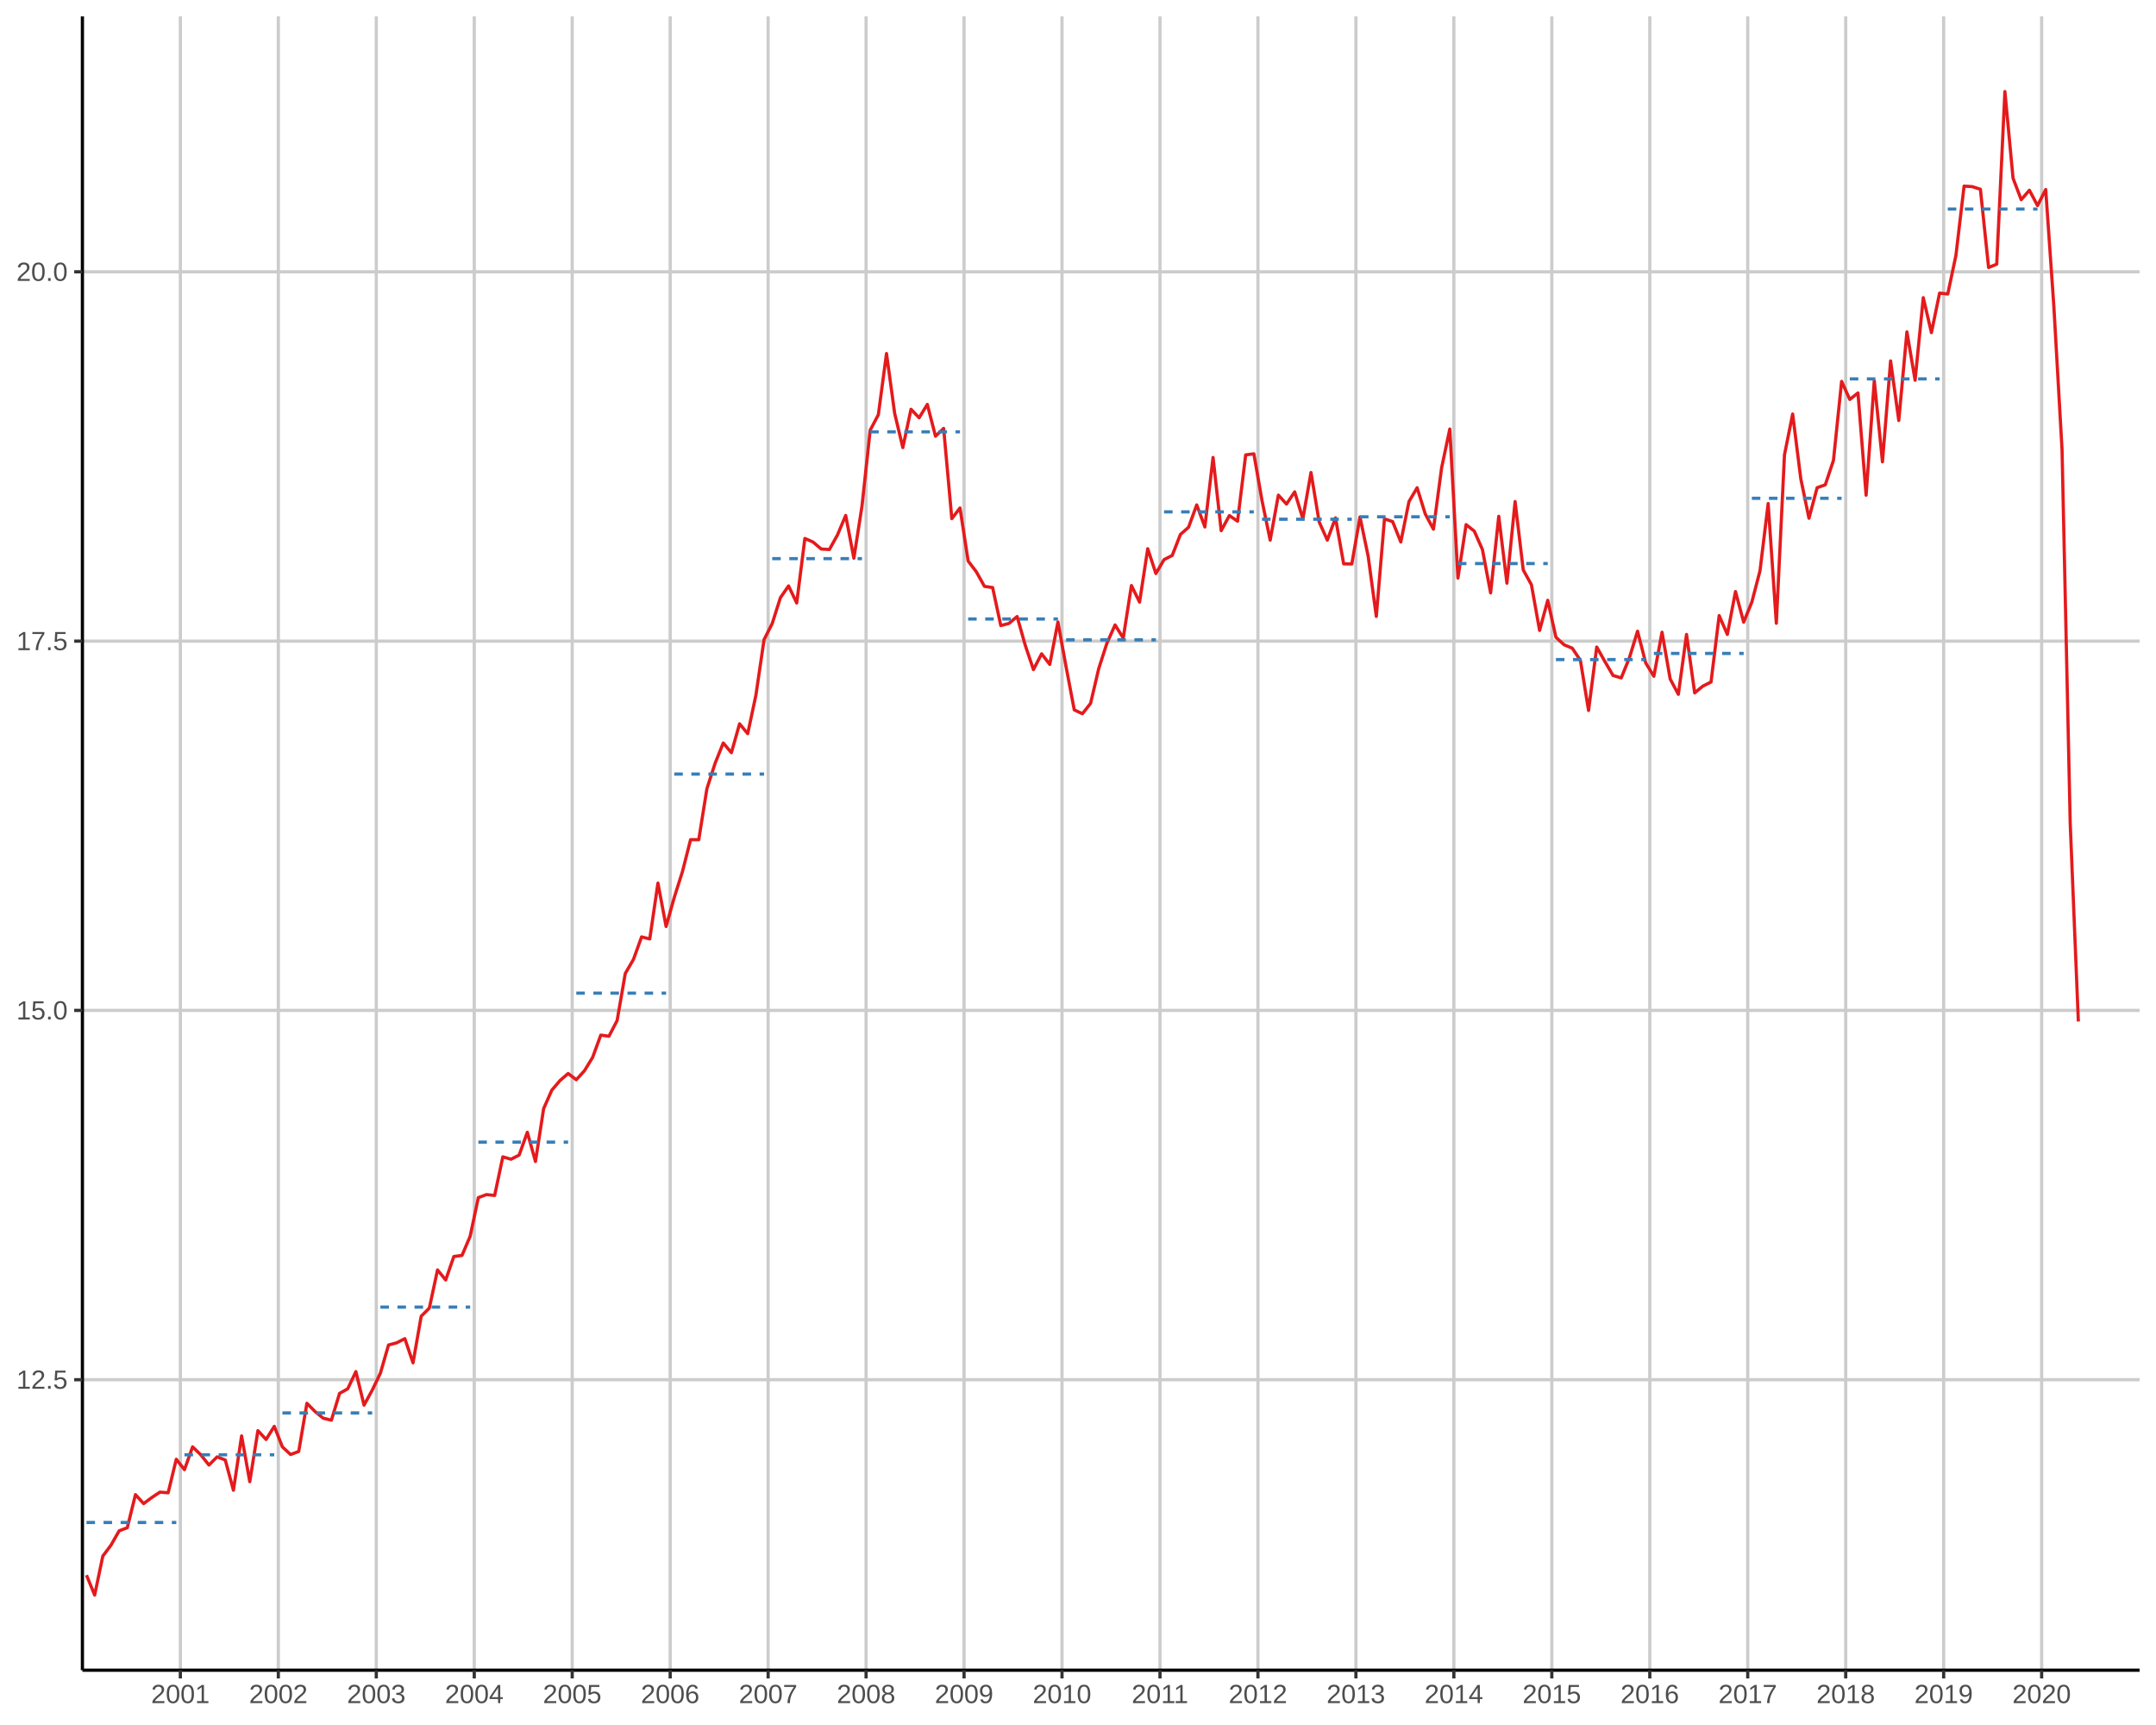
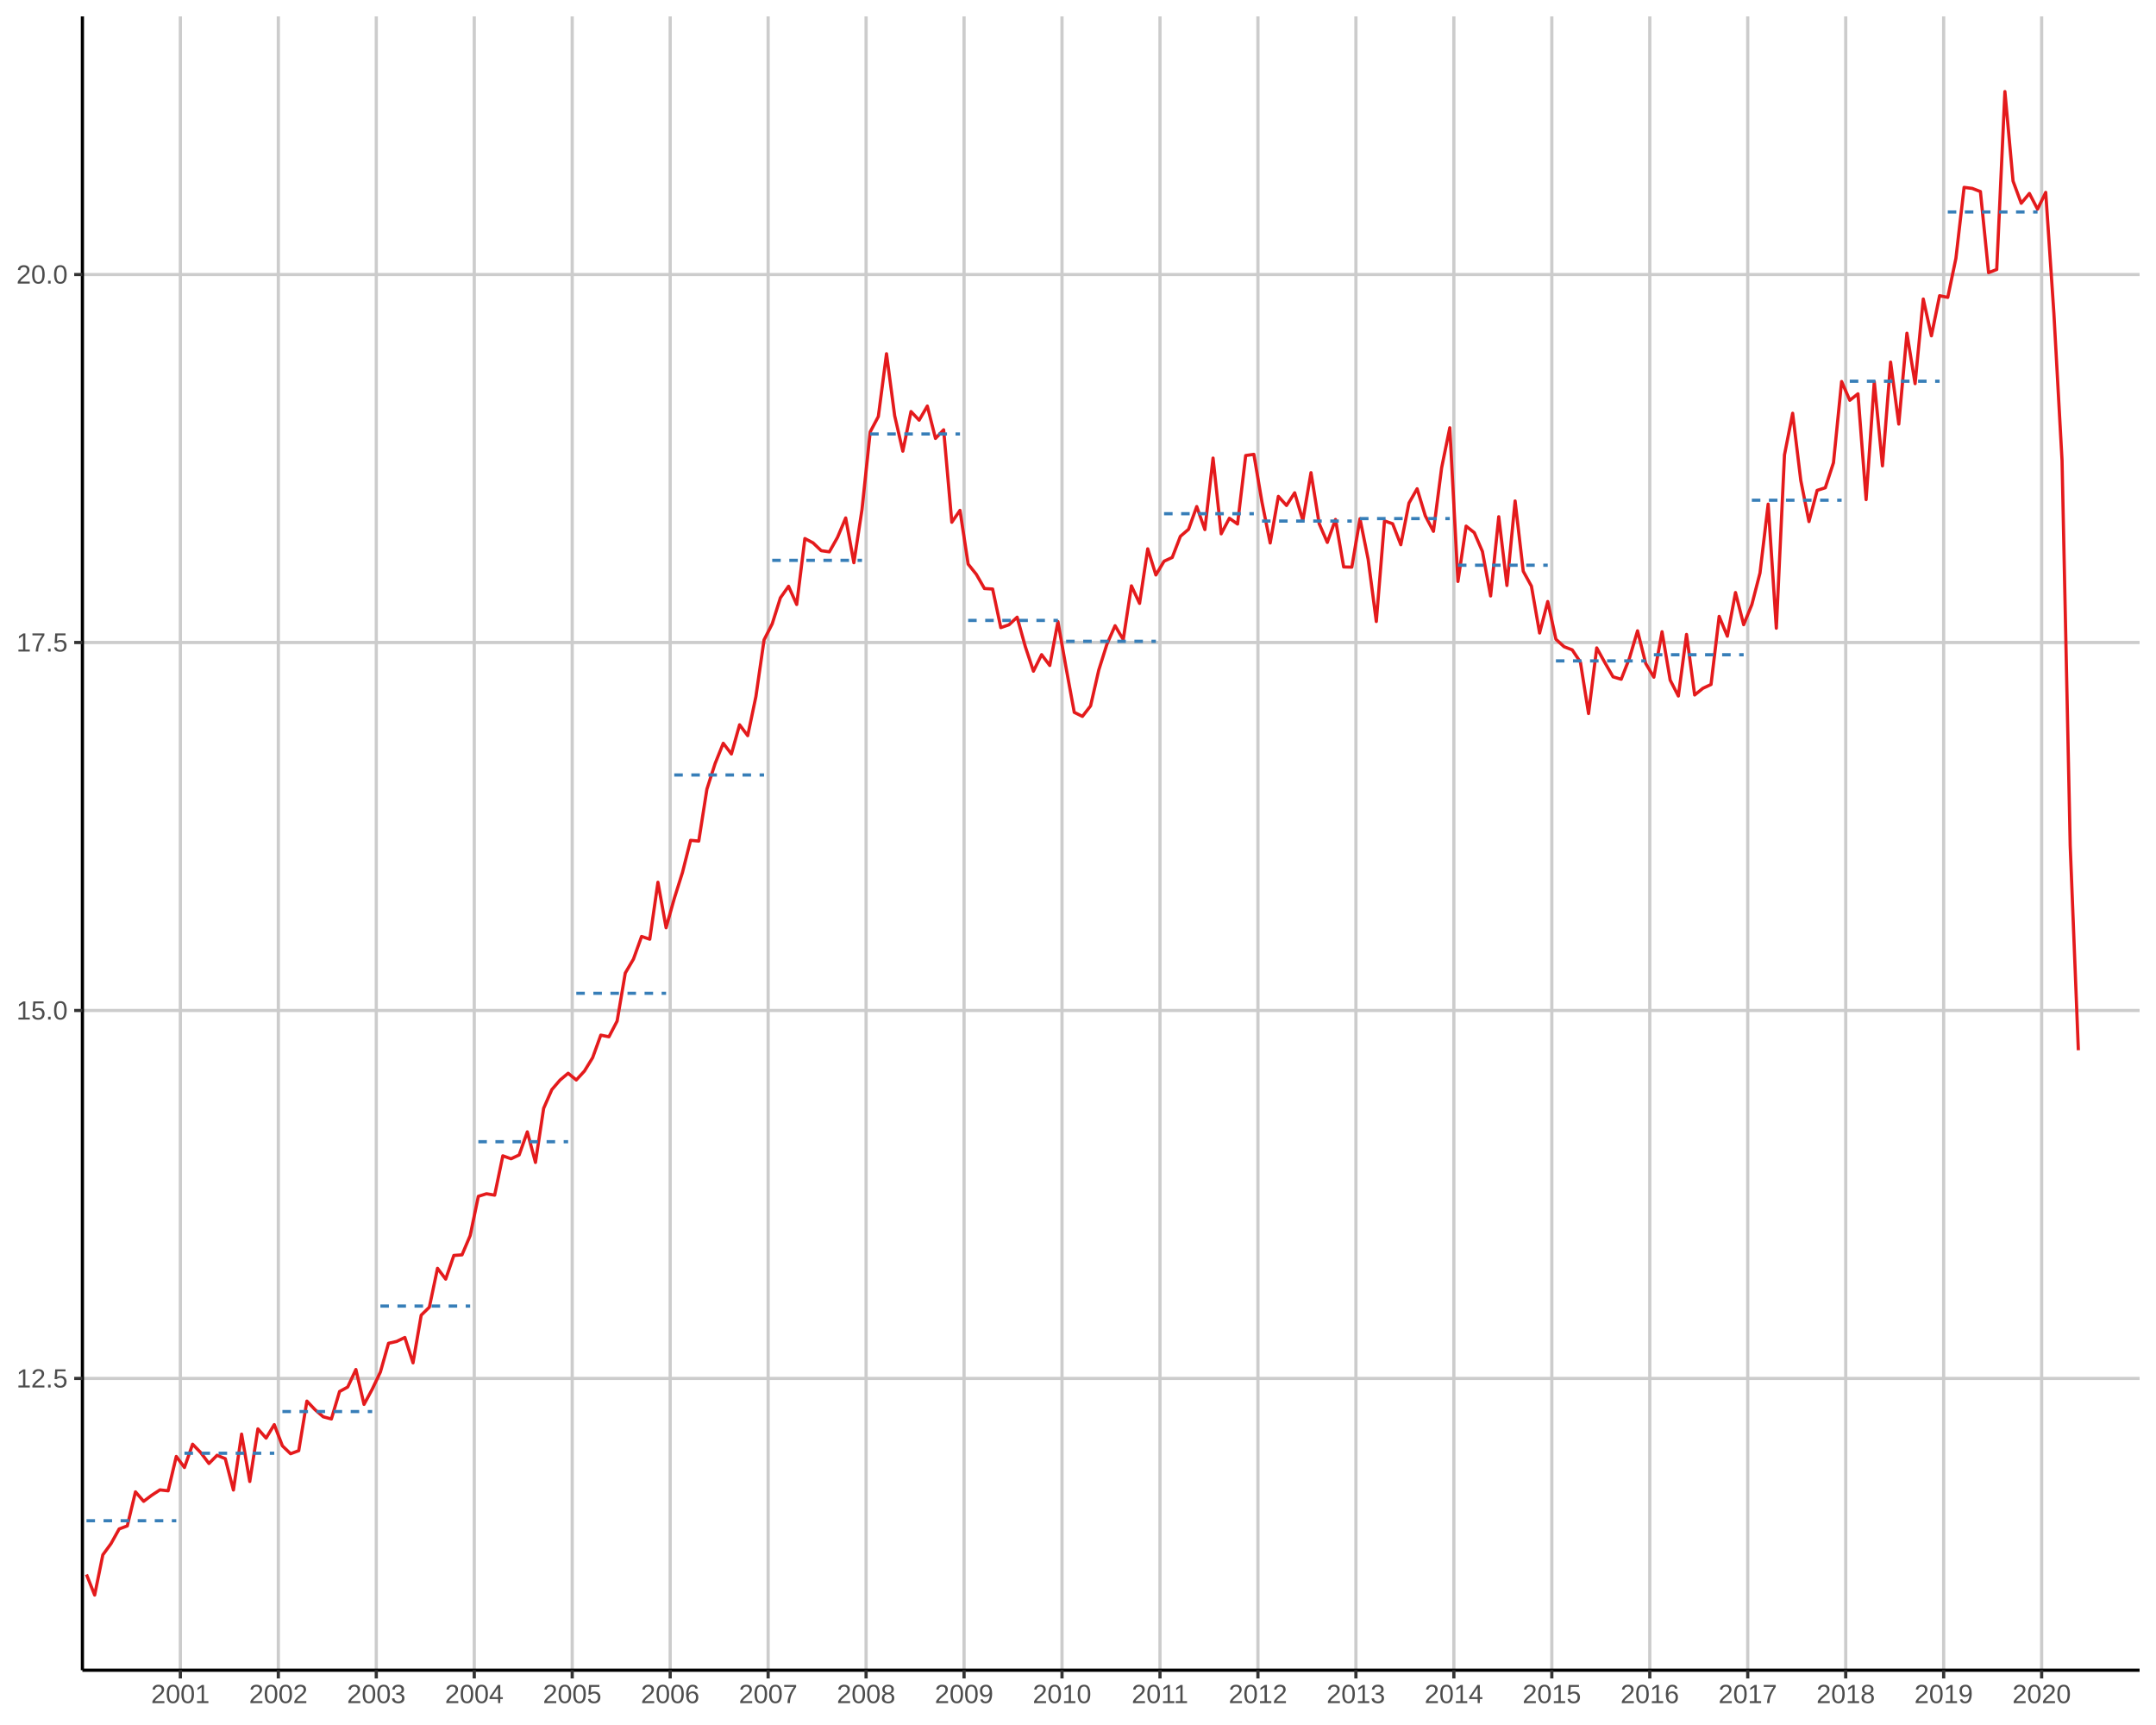
<svg xmlns="http://www.w3.org/2000/svg" viewBox="0 0 720.00 576.00">
  <defs>
    <style type="text/css">
    line, polyline, polygon, path, rect, circle {
      fill: none;
      stroke: #000000;
      stroke-linecap: round;
      stroke-linejoin: round;
      stroke-miterlimit: 10.00;
    }
  </style>
  </defs>
  <rect width="100%" height="100%" style="stroke: none; fill: #FFFFFF;" />
  <rect x="0.00" y="0.00" width="720.00" height="576.00" style="stroke-width: 1.07; stroke: #FFFFFF; fill: #FFFFFF;" />
  <defs>
    <clipPath id="cpMjcuNTJ8NzE0LjUyfDU1Ny43MXw1LjQ4">
      <rect x="27.52" y="5.48" width="687.00" height="552.23" />
    </clipPath>
  </defs>
  <rect x="27.52" y="5.48" width="687.00" height="552.23" style="stroke-width: 1.07; stroke: none; fill: #FFFFFF;" clip-path="url(#cpMjcuNTJ8NzE0LjUyfDU1Ny43MXw1LjQ4)" />
-   <polyline points="27.52,460.70 714.52,460.70 " style="stroke-width: 1.07; stroke: #CCCCCC; stroke-linecap: butt;" clip-path="url(#cpMjcuNTJ8NzE0LjUyfDU1Ny43MXw1LjQ4)" />
-   <polyline points="27.52,337.39 714.52,337.39 " style="stroke-width: 1.07; stroke: #CCCCCC; stroke-linecap: butt;" clip-path="url(#cpMjcuNTJ8NzE0LjUyfDU1Ny43MXw1LjQ4)" />
-   <polyline points="27.52,214.08 714.52,214.08 " style="stroke-width: 1.07; stroke: #CCCCCC; stroke-linecap: butt;" clip-path="url(#cpMjcuNTJ8NzE0LjUyfDU1Ny43MXw1LjQ4)" />
-   <polyline points="27.52,90.76 714.52,90.76 " style="stroke-width: 1.07; stroke: #CCCCCC; stroke-linecap: butt;" clip-path="url(#cpMjcuNTJ8NzE0LjUyfDU1Ny43MXw1LjQ4)" />
+   <polyline points="27.52,460.28 714.52,460.28 " style="stroke-width: 1.07; stroke: #CCCCCC; stroke-linecap: butt;" clip-path="url(#cpMjcuNTJ8NzE0LjUyfDU1Ny43MXw1LjQ4)" />
+   <polyline points="27.52,337.41 714.52,337.41 " style="stroke-width: 1.07; stroke: #CCCCCC; stroke-linecap: butt;" clip-path="url(#cpMjcuNTJ8NzE0LjUyfDU1Ny43MXw1LjQ4)" />
+   <polyline points="27.52,214.54 714.52,214.54 " style="stroke-width: 1.07; stroke: #CCCCCC; stroke-linecap: butt;" clip-path="url(#cpMjcuNTJ8NzE0LjUyfDU1Ny43MXw1LjQ4)" />
+   <polyline points="27.52,91.67 714.52,91.67 " style="stroke-width: 1.07; stroke: #CCCCCC; stroke-linecap: butt;" clip-path="url(#cpMjcuNTJ8NzE0LjUyfDU1Ny43MXw1LjQ4)" />
  <polyline points="60.23,557.71 60.23,5.48 " style="stroke-width: 1.07; stroke: #CCCCCC; stroke-linecap: butt;" clip-path="url(#cpMjcuNTJ8NzE0LjUyfDU1Ny43MXw1LjQ4)" />
  <polyline points="92.95,557.71 92.95,5.48 " style="stroke-width: 1.07; stroke: #CCCCCC; stroke-linecap: butt;" clip-path="url(#cpMjcuNTJ8NzE0LjUyfDU1Ny43MXw1LjQ4)" />
  <polyline points="125.66,557.71 125.66,5.48 " style="stroke-width: 1.07; stroke: #CCCCCC; stroke-linecap: butt;" clip-path="url(#cpMjcuNTJ8NzE0LjUyfDU1Ny43MXw1LjQ4)" />
  <polyline points="158.38,557.71 158.38,5.48 " style="stroke-width: 1.07; stroke: #CCCCCC; stroke-linecap: butt;" clip-path="url(#cpMjcuNTJ8NzE0LjUyfDU1Ny43MXw1LjQ4)" />
  <polyline points="191.09,557.71 191.09,5.48 " style="stroke-width: 1.07; stroke: #CCCCCC; stroke-linecap: butt;" clip-path="url(#cpMjcuNTJ8NzE0LjUyfDU1Ny43MXw1LjQ4)" />
  <polyline points="223.81,557.71 223.81,5.48 " style="stroke-width: 1.07; stroke: #CCCCCC; stroke-linecap: butt;" clip-path="url(#cpMjcuNTJ8NzE0LjUyfDU1Ny43MXw1LjQ4)" />
  <polyline points="256.52,557.71 256.52,5.48 " style="stroke-width: 1.07; stroke: #CCCCCC; stroke-linecap: butt;" clip-path="url(#cpMjcuNTJ8NzE0LjUyfDU1Ny43MXw1LjQ4)" />
  <polyline points="289.23,557.71 289.23,5.48 " style="stroke-width: 1.07; stroke: #CCCCCC; stroke-linecap: butt;" clip-path="url(#cpMjcuNTJ8NzE0LjUyfDU1Ny43MXw1LjQ4)" />
  <polyline points="321.95,557.71 321.95,5.48 " style="stroke-width: 1.07; stroke: #CCCCCC; stroke-linecap: butt;" clip-path="url(#cpMjcuNTJ8NzE0LjUyfDU1Ny43MXw1LjQ4)" />
  <polyline points="354.66,557.71 354.66,5.48 " style="stroke-width: 1.07; stroke: #CCCCCC; stroke-linecap: butt;" clip-path="url(#cpMjcuNTJ8NzE0LjUyfDU1Ny43MXw1LjQ4)" />
  <polyline points="387.38,557.71 387.38,5.48 " style="stroke-width: 1.07; stroke: #CCCCCC; stroke-linecap: butt;" clip-path="url(#cpMjcuNTJ8NzE0LjUyfDU1Ny43MXw1LjQ4)" />
  <polyline points="420.09,557.71 420.09,5.48 " style="stroke-width: 1.07; stroke: #CCCCCC; stroke-linecap: butt;" clip-path="url(#cpMjcuNTJ8NzE0LjUyfDU1Ny43MXw1LjQ4)" />
  <polyline points="452.81,557.71 452.81,5.48 " style="stroke-width: 1.07; stroke: #CCCCCC; stroke-linecap: butt;" clip-path="url(#cpMjcuNTJ8NzE0LjUyfDU1Ny43MXw1LjQ4)" />
  <polyline points="485.52,557.71 485.52,5.48 " style="stroke-width: 1.07; stroke: #CCCCCC; stroke-linecap: butt;" clip-path="url(#cpMjcuNTJ8NzE0LjUyfDU1Ny43MXw1LjQ4)" />
  <polyline points="518.23,557.71 518.23,5.48 " style="stroke-width: 1.07; stroke: #CCCCCC; stroke-linecap: butt;" clip-path="url(#cpMjcuNTJ8NzE0LjUyfDU1Ny43MXw1LjQ4)" />
  <polyline points="550.95,557.71 550.95,5.48 " style="stroke-width: 1.07; stroke: #CCCCCC; stroke-linecap: butt;" clip-path="url(#cpMjcuNTJ8NzE0LjUyfDU1Ny43MXw1LjQ4)" />
  <polyline points="583.66,557.71 583.66,5.48 " style="stroke-width: 1.07; stroke: #CCCCCC; stroke-linecap: butt;" clip-path="url(#cpMjcuNTJ8NzE0LjUyfDU1Ny43MXw1LjQ4)" />
  <polyline points="616.38,557.71 616.38,5.48 " style="stroke-width: 1.07; stroke: #CCCCCC; stroke-linecap: butt;" clip-path="url(#cpMjcuNTJ8NzE0LjUyfDU1Ny43MXw1LjQ4)" />
  <polyline points="649.09,557.71 649.09,5.48 " style="stroke-width: 1.07; stroke: #CCCCCC; stroke-linecap: butt;" clip-path="url(#cpMjcuNTJ8NzE0LjUyfDU1Ny43MXw1LjQ4)" />
  <polyline points="681.81,557.71 681.81,5.48 " style="stroke-width: 1.07; stroke: #CCCCCC; stroke-linecap: butt;" clip-path="url(#cpMjcuNTJ8NzE0LjUyfDU1Ny43MXw1LjQ4)" />
-   <polyline points="28.88,525.96 31.61,532.61 34.34,519.59 37.06,515.96 39.79,511.16 42.51,510.13 45.24,499.07 47.97,502.08 50.69,500.04 53.42,498.24 56.15,498.46 58.87,487.26 61.60,490.74 64.32,483.12 67.05,485.77 69.78,489.20 72.50,486.47 75.23,487.51 77.95,497.61 80.68,479.47 83.41,494.75 86.13,477.71 88.86,480.66 91.59,476.28 94.31,483.14 97.04,485.68 99.76,484.66 102.49,468.58 105.22,471.34 107.94,473.56 110.67,474.22 113.40,465.27 116.12,463.75 118.85,458.00 121.57,469.19 124.30,464.20 127.03,458.52 129.75,449.11 132.48,448.39 135.20,446.99 137.93,455.07 140.66,439.50 143.38,436.78 146.11,424.05 148.84,427.40 151.56,419.56 154.29,419.20 157.01,412.80 159.74,399.90 162.47,398.89 165.19,399.18 167.92,386.28 170.65,387.08 173.37,385.70 176.10,378.08 178.82,387.83 181.55,370.19 184.28,364.02 187.00,360.82 189.73,358.46 192.45,360.54 195.18,357.53 197.91,353.07 200.63,345.64 203.36,346.01 206.09,340.77 208.81,325.06 211.54,320.37 214.26,312.84 216.99,313.53 219.72,294.88 222.44,309.36 225.17,299.68 227.90,291.05 230.62,280.38 233.35,280.39 236.07,263.38 238.80,254.90 241.53,248.09 244.25,251.33 246.98,241.69 249.70,244.98 252.43,232.16 255.16,213.58 257.88,208.21 260.61,199.60 263.34,195.64 266.06,201.35 268.79,179.80 271.51,180.99 274.24,183.32 276.97,183.49 279.69,178.60 282.42,172.11 285.15,186.39 287.87,168.95 290.60,143.64 293.32,138.50 296.05,118.05 298.78,138.05 301.50,149.46 304.23,136.66 306.95,139.50 309.68,135.03 312.41,145.65 315.13,143.04 317.86,173.19 320.59,169.62 323.31,187.33 326.04,190.92 328.76,195.79 331.49,196.20 334.22,208.89 336.94,208.17 339.67,205.87 342.40,215.51 345.12,223.59 347.85,218.31 350.57,221.86 353.30,207.69 356.03,222.71 358.75,237.04 361.48,238.32 364.20,234.87 366.93,223.23 369.66,214.76 372.38,208.68 375.11,213.06 377.84,195.52 380.56,201.05 383.29,183.23 386.01,191.51 388.74,186.86 391.47,185.47 394.19,178.48 396.92,176.06 399.65,168.59 402.37,175.96 405.10,152.75 407.82,177.21 410.55,172.15 413.28,174.03 416.00,151.89 418.73,151.54 421.45,167.15 424.18,180.36 426.91,165.33 429.63,168.31 432.36,164.24 435.09,173.24 437.81,157.78 440.54,174.29 443.26,180.36 445.99,172.93 448.72,188.27 451.44,188.32 454.17,172.62 456.90,185.73 459.62,205.82 462.35,173.26 465.07,174.17 467.80,180.97 470.53,167.48 473.25,162.87 475.98,171.65 478.70,176.70 481.43,156.20 484.16,143.26 486.88,193.03 489.61,175.18 492.34,177.35 495.06,183.50 497.79,197.97 500.51,172.40 503.24,194.73 505.97,167.48 508.69,190.31 511.42,195.25 514.15,210.51 516.87,200.45 519.60,212.78 522.32,215.30 525.05,216.43 527.78,220.50 530.50,237.22 533.23,216.05 535.96,220.89 538.68,225.55 541.41,226.37 544.13,219.67 546.86,210.77 549.59,221.36 552.31,225.81 555.04,211.11 557.76,226.73 560.49,231.84 563.22,211.85 565.94,231.36 568.67,229.11 571.40,227.75 574.12,205.56 576.85,211.84 579.57,197.53 582.30,207.75 585.03,201.04 587.75,190.62 590.48,168.14 593.21,208.11 595.93,151.86 598.66,138.25 601.38,159.88 604.11,173.05 606.84,162.84 609.56,161.89 612.29,153.71 615.01,127.35 617.74,133.38 620.47,131.21 623.19,165.35 625.92,127.11 628.65,154.21 631.37,120.51 634.10,140.40 636.82,110.83 639.55,126.96 642.28,99.39 645.00,111.07 647.73,97.87 650.46,98.17 653.18,85.31 655.91,62.15 658.63,62.32 661.36,63.19 664.09,89.32 666.81,88.22 669.54,30.58 672.26,59.51 674.99,66.68 677.72,63.52 680.44,68.64 683.17,63.28 685.90,102.49 688.62,150.08 691.35,274.86 694.07,341.09 " style="stroke-width: 1.07; stroke: #E41A1C; stroke-linecap: butt;" clip-path="url(#cpMjcuNTJ8NzE0LjUyfDU1Ny43MXw1LjQ4)" />
-   <polyline points="28.88,508.38 31.61,508.38 34.34,508.38 37.06,508.38 39.79,508.38 42.51,508.38 45.24,508.38 47.97,508.38 50.69,508.38 53.42,508.38 56.15,508.38 58.87,508.38 " style="stroke-width: 1.07; stroke: #377EB8; stroke-dasharray: 2.85,2.85; stroke-linecap: butt;" clip-path="url(#cpMjcuNTJ8NzE0LjUyfDU1Ny43MXw1LjQ4)" />
-   <polyline points="61.60,485.77 64.32,485.77 67.05,485.77 69.78,485.77 72.50,485.77 75.23,485.77 77.95,485.77 80.68,485.77 83.41,485.77 86.13,485.77 88.86,485.77 91.59,485.77 " style="stroke-width: 1.07; stroke: #377EB8; stroke-dasharray: 2.85,2.85; stroke-linecap: butt;" clip-path="url(#cpMjcuNTJ8NzE0LjUyfDU1Ny43MXw1LjQ4)" />
-   <polyline points="94.31,471.80 97.04,471.80 99.76,471.80 102.49,471.80 105.22,471.80 107.94,471.80 110.67,471.80 113.40,471.80 116.12,471.80 118.85,471.80 121.57,471.80 124.30,471.80 " style="stroke-width: 1.07; stroke: #377EB8; stroke-dasharray: 2.85,2.85; stroke-linecap: butt;" clip-path="url(#cpMjcuNTJ8NzE0LjUyfDU1Ny43MXw1LjQ4)" />
-   <polyline points="127.03,436.45 129.75,436.45 132.48,436.45 135.20,436.45 137.93,436.45 140.66,436.45 143.38,436.45 146.11,436.45 148.84,436.45 151.56,436.45 154.29,436.45 157.01,436.45 " style="stroke-width: 1.07; stroke: #377EB8; stroke-dasharray: 2.85,2.85; stroke-linecap: butt;" clip-path="url(#cpMjcuNTJ8NzE0LjUyfDU1Ny43MXw1LjQ4)" />
-   <polyline points="159.74,381.37 162.47,381.37 165.19,381.37 167.92,381.37 170.65,381.37 173.37,381.37 176.10,381.37 178.82,381.37 181.55,381.37 184.28,381.37 187.00,381.37 189.73,381.37 " style="stroke-width: 1.07; stroke: #377EB8; stroke-dasharray: 2.85,2.85; stroke-linecap: butt;" clip-path="url(#cpMjcuNTJ8NzE0LjUyfDU1Ny43MXw1LjQ4)" />
-   <polyline points="192.45,331.63 195.18,331.63 197.91,331.63 200.63,331.63 203.36,331.63 206.09,331.63 208.81,331.63 211.54,331.63 214.26,331.63 216.99,331.63 219.72,331.63 222.44,331.63 " style="stroke-width: 1.07; stroke: #377EB8; stroke-dasharray: 2.85,2.85; stroke-linecap: butt;" clip-path="url(#cpMjcuNTJ8NzE0LjUyfDU1Ny43MXw1LjQ4)" />
-   <polyline points="225.17,258.47 227.90,258.47 230.62,258.47 233.35,258.47 236.07,258.47 238.80,258.47 241.53,258.47 244.25,258.47 246.98,258.47 249.70,258.47 252.43,258.47 255.16,258.47 " style="stroke-width: 1.07; stroke: #377EB8; stroke-dasharray: 2.85,2.85; stroke-linecap: butt;" clip-path="url(#cpMjcuNTJ8NzE0LjUyfDU1Ny43MXw1LjQ4)" />
-   <polyline points="257.88,186.54 260.61,186.54 263.34,186.54 266.06,186.54 268.79,186.54 271.51,186.54 274.24,186.54 276.97,186.54 279.69,186.54 282.42,186.54 285.15,186.54 287.87,186.54 " style="stroke-width: 1.07; stroke: #377EB8; stroke-dasharray: 2.85,2.85; stroke-linecap: butt;" clip-path="url(#cpMjcuNTJ8NzE0LjUyfDU1Ny43MXw1LjQ4)" />
-   <polyline points="290.60,144.20 293.32,144.20 296.05,144.20 298.78,144.20 301.50,144.20 304.23,144.20 306.95,144.20 309.68,144.20 312.41,144.20 315.13,144.20 317.86,144.20 320.59,144.20 " style="stroke-width: 1.07; stroke: #377EB8; stroke-dasharray: 2.85,2.85; stroke-linecap: butt;" clip-path="url(#cpMjcuNTJ8NzE0LjUyfDU1Ny43MXw1LjQ4)" />
-   <polyline points="323.31,206.68 326.04,206.68 328.76,206.68 331.49,206.68 334.22,206.68 336.94,206.68 339.67,206.68 342.40,206.68 345.12,206.68 347.85,206.68 350.57,206.68 353.30,206.68 " style="stroke-width: 1.07; stroke: #377EB8; stroke-dasharray: 2.85,2.85; stroke-linecap: butt;" clip-path="url(#cpMjcuNTJ8NzE0LjUyfDU1Ny43MXw1LjQ4)" />
-   <polyline points="356.03,213.66 358.75,213.66 361.48,213.66 364.20,213.66 366.93,213.66 369.66,213.66 372.38,213.66 375.11,213.66 377.84,213.66 380.56,213.66 383.29,213.66 386.01,213.66 " style="stroke-width: 1.07; stroke: #377EB8; stroke-dasharray: 2.85,2.85; stroke-linecap: butt;" clip-path="url(#cpMjcuNTJ8NzE0LjUyfDU1Ny43MXw1LjQ4)" />
-   <polyline points="388.74,170.92 391.47,170.92 394.19,170.92 396.92,170.92 399.65,170.92 402.37,170.92 405.10,170.92 407.82,170.92 410.55,170.92 413.28,170.92 416.00,170.92 418.73,170.92 " style="stroke-width: 1.07; stroke: #377EB8; stroke-dasharray: 2.85,2.85; stroke-linecap: butt;" clip-path="url(#cpMjcuNTJ8NzE0LjUyfDU1Ny43MXw1LjQ4)" />
-   <polyline points="421.45,173.38 424.18,173.38 426.91,173.38 429.63,173.38 432.36,173.38 435.09,173.38 437.81,173.38 440.54,173.38 443.26,173.38 445.99,173.38 448.72,173.38 451.44,173.38 " style="stroke-width: 1.07; stroke: #377EB8; stroke-dasharray: 2.85,2.85; stroke-linecap: butt;" clip-path="url(#cpMjcuNTJ8NzE0LjUyfDU1Ny43MXw1LjQ4)" />
-   <polyline points="454.17,172.56 456.90,172.56 459.62,172.56 462.35,172.56 465.07,172.56 467.80,172.56 470.53,172.56 473.25,172.56 475.98,172.56 478.70,172.56 481.43,172.56 484.16,172.56 " style="stroke-width: 1.07; stroke: #377EB8; stroke-dasharray: 2.85,2.85; stroke-linecap: butt;" clip-path="url(#cpMjcuNTJ8NzE0LjUyfDU1Ny43MXw1LjQ4)" />
-   <polyline points="486.88,188.18 489.61,188.18 492.34,188.18 495.06,188.18 497.79,188.18 500.51,188.18 503.24,188.18 505.97,188.18 508.69,188.18 511.42,188.18 514.15,188.18 516.87,188.18 " style="stroke-width: 1.07; stroke: #377EB8; stroke-dasharray: 2.85,2.85; stroke-linecap: butt;" clip-path="url(#cpMjcuNTJ8NzE0LjUyfDU1Ny43MXw1LjQ4)" />
-   <polyline points="519.60,220.24 522.32,220.24 525.05,220.24 527.78,220.24 530.50,220.24 533.23,220.24 535.96,220.24 538.68,220.24 541.41,220.24 544.13,220.24 546.86,220.24 549.59,220.24 " style="stroke-width: 1.07; stroke: #377EB8; stroke-dasharray: 2.85,2.85; stroke-linecap: butt;" clip-path="url(#cpMjcuNTJ8NzE0LjUyfDU1Ny43MXw1LjQ4)" />
-   <polyline points="552.31,218.19 555.04,218.19 557.76,218.19 560.49,218.19 563.22,218.19 565.94,218.19 568.67,218.19 571.40,218.19 574.12,218.19 576.85,218.19 579.57,218.19 582.30,218.19 " style="stroke-width: 1.07; stroke: #377EB8; stroke-dasharray: 2.85,2.85; stroke-linecap: butt;" clip-path="url(#cpMjcuNTJ8NzE0LjUyfDU1Ny43MXw1LjQ4)" />
-   <polyline points="585.03,166.39 587.75,166.39 590.48,166.39 593.21,166.39 595.93,166.39 598.66,166.39 601.38,166.39 604.11,166.39 606.84,166.39 609.56,166.39 612.29,166.39 615.01,166.39 " style="stroke-width: 1.07; stroke: #377EB8; stroke-dasharray: 2.85,2.85; stroke-linecap: butt;" clip-path="url(#cpMjcuNTJ8NzE0LjUyfDU1Ny43MXw1LjQ4)" />
-   <polyline points="617.74,126.52 620.47,126.52 623.19,126.52 625.92,126.52 628.65,126.52 631.37,126.52 634.10,126.52 636.82,126.52 639.55,126.52 642.28,126.52 645.00,126.52 647.73,126.52 " style="stroke-width: 1.07; stroke: #377EB8; stroke-dasharray: 2.85,2.85; stroke-linecap: butt;" clip-path="url(#cpMjcuNTJ8NzE0LjUyfDU1Ny43MXw1LjQ4)" />
-   <polyline points="650.46,69.80 653.18,69.80 655.91,69.80 658.63,69.80 661.36,69.80 664.09,69.80 666.81,69.80 669.54,69.80 672.26,69.80 674.99,69.80 677.72,69.80 680.44,69.80 " style="stroke-width: 1.07; stroke: #377EB8; stroke-dasharray: 2.85,2.85; stroke-linecap: butt;" clip-path="url(#cpMjcuNTJ8NzE0LjUyfDU1Ny43MXw1LjQ4)" />
+   <polyline points="28.88,525.74 31.61,532.61 34.34,519.19 37.06,515.46 39.79,510.54 42.51,509.52 45.24,498.15 47.97,501.31 50.69,499.27 53.42,497.49 56.15,497.80 58.87,486.33 61.60,490.02 64.32,482.24 67.05,485.06 69.78,488.68 72.50,485.93 75.23,487.07 77.95,497.54 80.68,478.87 83.41,494.68 86.13,477.12 88.86,480.20 91.59,475.70 94.31,482.79 97.04,485.42 99.76,484.40 102.49,467.85 105.22,470.73 107.94,473.08 110.67,473.81 113.40,464.64 116.12,463.15 118.85,457.30 121.57,468.94 124.30,463.89 127.03,458.14 129.75,448.54 132.48,447.92 135.20,446.60 137.93,455.07 140.66,439.15 143.38,436.49 146.11,423.51 148.84,427.12 151.56,419.21 154.29,419.01 157.01,412.59 159.74,399.47 162.47,398.61 165.19,399.08 167.92,385.94 170.65,386.93 173.37,385.66 176.10,377.94 178.82,388.15 181.55,370.09 184.28,363.85 187.00,360.67 189.73,358.37 192.45,360.62 195.18,357.63 197.91,353.17 200.63,345.65 203.36,346.19 206.09,340.94 208.81,324.91 211.54,320.26 214.26,312.69 216.99,313.62 219.72,294.60 222.44,309.77 225.17,300.04 227.90,291.37 230.62,280.60 233.35,280.84 236.07,263.52 238.80,254.99 241.53,248.19 244.25,251.76 246.98,242.02 249.70,245.64 252.43,232.62 255.16,213.66 257.88,208.31 260.61,199.63 263.34,195.76 266.06,201.85 268.79,179.83 271.51,181.26 274.24,183.87 276.97,184.26 279.69,179.43 282.42,172.95 285.15,187.90 287.87,170.12 290.60,144.22 293.32,139.09 296.05,118.12 298.78,138.84 301.50,150.65 304.23,137.42 306.95,140.30 309.68,135.59 312.41,146.40 315.13,143.52 317.86,174.39 320.59,170.42 323.31,188.36 326.04,191.77 328.76,196.51 331.49,196.69 334.22,209.57 336.94,208.63 339.67,206.09 342.40,215.90 345.12,224.12 347.85,218.60 350.57,222.21 353.30,207.56 356.03,223.05 358.75,237.86 361.48,239.21 364.20,235.71 366.93,223.76 369.66,215.11 372.38,208.94 375.11,213.57 377.84,195.62 380.56,201.48 383.29,183.26 386.01,191.99 388.74,187.40 391.47,186.14 394.19,179.09 396.92,176.74 399.65,169.15 402.37,176.84 405.10,152.96 407.82,178.25 410.55,173.05 413.28,174.98 416.00,152.11 418.73,151.71 421.45,167.74 424.18,181.31 426.91,165.75 429.63,168.78 432.36,164.55 435.09,173.80 437.81,157.83 440.54,174.86 443.26,181.12 445.99,173.46 448.72,189.31 451.44,189.38 454.17,173.22 456.90,186.76 459.62,207.52 462.35,173.93 465.07,174.88 467.80,181.89 470.53,167.97 473.25,163.20 475.98,172.23 478.70,177.42 481.43,156.23 484.16,142.84 486.88,194.15 489.61,175.68 492.34,177.86 495.06,184.15 497.79,199.00 500.51,172.54 503.24,195.50 505.97,167.28 508.69,190.74 511.42,195.72 514.15,211.37 516.87,200.86 519.60,213.45 522.32,215.94 525.05,217.00 527.78,221.10 530.50,238.26 533.23,216.34 535.96,221.27 538.68,226.00 541.41,226.81 544.13,219.84 546.86,210.64 549.59,221.54 552.31,226.12 555.04,210.95 557.76,227.09 560.49,232.41 563.22,211.85 565.94,232.06 568.67,229.84 571.40,228.56 574.12,205.81 576.85,212.44 579.57,197.86 582.30,208.60 585.03,201.89 587.75,191.35 590.48,168.34 593.21,209.76 595.93,151.89 598.66,138.00 601.38,160.45 604.11,174.16 606.84,163.74 609.56,162.87 612.29,154.51 615.01,127.39 617.74,133.66 620.47,131.50 623.19,166.82 625.92,127.47 628.65,155.55 631.37,120.92 634.10,141.60 636.82,111.27 639.55,128.10 642.28,99.85 645.00,112.13 647.73,98.74 650.46,99.30 653.18,86.26 655.91,62.57 658.63,62.91 661.36,63.96 664.09,91.04 666.81,89.99 669.54,30.58 672.26,60.46 674.99,67.87 677.72,64.60 680.44,69.84 683.17,64.24 685.90,104.64 688.62,153.69 691.35,282.39 694.07,350.68 " style="stroke-width: 1.07; stroke: #E41A1C; stroke-linecap: butt;" clip-path="url(#cpMjcuNTJ8NzE0LjUyfDU1Ny43MXw1LjQ4)" />
+   <polyline points="28.88,507.79 31.61,507.79 34.34,507.79 37.06,507.79 39.79,507.79 42.51,507.79 45.24,507.79 47.97,507.79 50.69,507.79 53.42,507.79 56.15,507.79 58.87,507.79 " style="stroke-width: 1.07; stroke: #377EB8; stroke-dasharray: 2.85,2.85; stroke-linecap: butt;" clip-path="url(#cpMjcuNTJ8NzE0LjUyfDU1Ny43MXw1LjQ4)" />
+   <polyline points="61.60,485.26 64.32,485.26 67.05,485.26 69.78,485.26 72.50,485.26 75.23,485.26 77.95,485.26 80.68,485.26 83.41,485.26 86.13,485.26 88.86,485.26 91.59,485.26 " style="stroke-width: 1.07; stroke: #377EB8; stroke-dasharray: 2.85,2.85; stroke-linecap: butt;" clip-path="url(#cpMjcuNTJ8NzE0LjUyfDU1Ny43MXw1LjQ4)" />
+   <polyline points="94.31,471.33 97.04,471.33 99.76,471.33 102.49,471.33 105.22,471.33 107.94,471.33 110.67,471.33 113.40,471.33 116.12,471.33 118.85,471.33 121.57,471.33 124.30,471.33 " style="stroke-width: 1.07; stroke: #377EB8; stroke-dasharray: 2.85,2.85; stroke-linecap: butt;" clip-path="url(#cpMjcuNTJ8NzE0LjUyfDU1Ny43MXw1LjQ4)" />
+   <polyline points="127.03,436.11 129.75,436.11 132.48,436.11 135.20,436.11 137.93,436.11 140.66,436.11 143.38,436.11 146.11,436.11 148.84,436.11 151.56,436.11 154.29,436.11 157.01,436.11 " style="stroke-width: 1.07; stroke: #377EB8; stroke-dasharray: 2.85,2.85; stroke-linecap: butt;" clip-path="url(#cpMjcuNTJ8NzE0LjUyfDU1Ny43MXw1LjQ4)" />
+   <polyline points="159.74,381.23 162.47,381.23 165.19,381.23 167.92,381.23 170.65,381.23 173.37,381.23 176.10,381.23 178.82,381.23 181.55,381.23 184.28,381.23 187.00,381.23 189.73,381.23 " style="stroke-width: 1.07; stroke: #377EB8; stroke-dasharray: 2.85,2.85; stroke-linecap: butt;" clip-path="url(#cpMjcuNTJ8NzE0LjUyfDU1Ny43MXw1LjQ4)" />
+   <polyline points="192.45,331.67 195.18,331.67 197.91,331.67 200.63,331.67 203.36,331.67 206.09,331.67 208.81,331.67 211.54,331.67 214.26,331.67 216.99,331.67 219.72,331.67 222.44,331.67 " style="stroke-width: 1.07; stroke: #377EB8; stroke-dasharray: 2.85,2.85; stroke-linecap: butt;" clip-path="url(#cpMjcuNTJ8NzE0LjUyfDU1Ny43MXw1LjQ4)" />
+   <polyline points="225.17,258.77 227.90,258.77 230.62,258.77 233.35,258.77 236.07,258.77 238.80,258.77 241.53,258.77 244.25,258.77 246.98,258.77 249.70,258.77 252.43,258.77 255.16,258.77 " style="stroke-width: 1.07; stroke: #377EB8; stroke-dasharray: 2.85,2.85; stroke-linecap: butt;" clip-path="url(#cpMjcuNTJ8NzE0LjUyfDU1Ny43MXw1LjQ4)" />
+   <polyline points="257.88,187.10 260.61,187.10 263.34,187.10 266.06,187.10 268.79,187.10 271.51,187.10 274.24,187.10 276.97,187.10 279.69,187.10 282.42,187.10 285.15,187.10 287.87,187.10 " style="stroke-width: 1.07; stroke: #377EB8; stroke-dasharray: 2.85,2.85; stroke-linecap: butt;" clip-path="url(#cpMjcuNTJ8NzE0LjUyfDU1Ny43MXw1LjQ4)" />
+   <polyline points="290.60,144.91 293.32,144.91 296.05,144.91 298.78,144.91 301.50,144.91 304.23,144.91 306.95,144.91 309.68,144.91 312.41,144.91 315.13,144.91 317.86,144.91 320.59,144.91 " style="stroke-width: 1.07; stroke: #377EB8; stroke-dasharray: 2.85,2.85; stroke-linecap: butt;" clip-path="url(#cpMjcuNTJ8NzE0LjUyfDU1Ny43MXw1LjQ4)" />
+   <polyline points="323.31,207.17 326.04,207.17 328.76,207.17 331.49,207.17 334.22,207.17 336.94,207.17 339.67,207.17 342.40,207.17 345.12,207.17 347.85,207.17 350.57,207.17 353.30,207.17 " style="stroke-width: 1.07; stroke: #377EB8; stroke-dasharray: 2.85,2.85; stroke-linecap: butt;" clip-path="url(#cpMjcuNTJ8NzE0LjUyfDU1Ny43MXw1LjQ4)" />
+   <polyline points="356.03,214.13 358.75,214.13 361.48,214.13 364.20,214.13 366.93,214.13 369.66,214.13 372.38,214.13 375.11,214.13 377.84,214.13 380.56,214.13 383.29,214.13 386.01,214.13 " style="stroke-width: 1.07; stroke: #377EB8; stroke-dasharray: 2.85,2.85; stroke-linecap: butt;" clip-path="url(#cpMjcuNTJ8NzE0LjUyfDU1Ny43MXw1LjQ4)" />
+   <polyline points="388.74,171.53 391.47,171.53 394.19,171.53 396.92,171.53 399.65,171.53 402.37,171.53 405.10,171.53 407.82,171.53 410.55,171.53 413.28,171.53 416.00,171.53 418.73,171.53 " style="stroke-width: 1.07; stroke: #377EB8; stroke-dasharray: 2.85,2.85; stroke-linecap: butt;" clip-path="url(#cpMjcuNTJ8NzE0LjUyfDU1Ny43MXw1LjQ4)" />
+   <polyline points="421.45,173.99 424.18,173.99 426.91,173.99 429.63,173.99 432.36,173.99 435.09,173.99 437.81,173.99 440.54,173.99 443.26,173.99 445.99,173.99 448.72,173.99 451.44,173.99 " style="stroke-width: 1.07; stroke: #377EB8; stroke-dasharray: 2.85,2.85; stroke-linecap: butt;" clip-path="url(#cpMjcuNTJ8NzE0LjUyfDU1Ny43MXw1LjQ4)" />
+   <polyline points="454.17,173.17 456.90,173.17 459.62,173.17 462.35,173.17 465.07,173.17 467.80,173.17 470.53,173.17 473.25,173.17 475.98,173.17 478.70,173.17 481.43,173.17 484.16,173.17 " style="stroke-width: 1.07; stroke: #377EB8; stroke-dasharray: 2.85,2.85; stroke-linecap: butt;" clip-path="url(#cpMjcuNTJ8NzE0LjUyfDU1Ny43MXw1LjQ4)" />
+   <polyline points="486.88,188.74 489.61,188.74 492.34,188.74 495.06,188.74 497.79,188.74 500.51,188.74 503.24,188.74 505.97,188.74 508.69,188.74 511.42,188.74 514.15,188.74 516.87,188.74 " style="stroke-width: 1.07; stroke: #377EB8; stroke-dasharray: 2.85,2.85; stroke-linecap: butt;" clip-path="url(#cpMjcuNTJ8NzE0LjUyfDU1Ny43MXw1LjQ4)" />
+   <polyline points="519.60,220.68 522.32,220.68 525.05,220.68 527.78,220.68 530.50,220.68 533.23,220.68 535.96,220.68 538.68,220.68 541.41,220.68 544.13,220.68 546.86,220.68 549.59,220.68 " style="stroke-width: 1.07; stroke: #377EB8; stroke-dasharray: 2.85,2.85; stroke-linecap: butt;" clip-path="url(#cpMjcuNTJ8NzE0LjUyfDU1Ny43MXw1LjQ4)" />
+   <polyline points="552.31,218.63 555.04,218.63 557.76,218.63 560.49,218.63 563.22,218.63 565.94,218.63 568.67,218.63 571.40,218.63 574.12,218.63 576.85,218.63 579.57,218.63 582.30,218.63 " style="stroke-width: 1.07; stroke: #377EB8; stroke-dasharray: 2.85,2.85; stroke-linecap: butt;" clip-path="url(#cpMjcuNTJ8NzE0LjUyfDU1Ny43MXw1LjQ4)" />
+   <polyline points="585.03,167.03 587.75,167.03 590.48,167.03 593.21,167.03 595.93,167.03 598.66,167.03 601.38,167.03 604.11,167.03 606.84,167.03 609.56,167.03 612.29,167.03 615.01,167.03 " style="stroke-width: 1.07; stroke: #377EB8; stroke-dasharray: 2.85,2.85; stroke-linecap: butt;" clip-path="url(#cpMjcuNTJ8NzE0LjUyfDU1Ny43MXw1LjQ4)" />
+   <polyline points="617.74,127.30 620.47,127.30 623.19,127.30 625.92,127.30 628.65,127.30 631.37,127.30 634.10,127.30 636.82,127.30 639.55,127.30 642.28,127.30 645.00,127.30 647.73,127.30 " style="stroke-width: 1.07; stroke: #377EB8; stroke-dasharray: 2.85,2.85; stroke-linecap: butt;" clip-path="url(#cpMjcuNTJ8NzE0LjUyfDU1Ny43MXw1LjQ4)" />
+   <polyline points="650.46,70.78 653.18,70.78 655.91,70.78 658.63,70.78 661.36,70.78 664.09,70.78 666.81,70.78 669.54,70.78 672.26,70.78 674.99,70.78 677.72,70.78 680.44,70.78 " style="stroke-width: 1.07; stroke: #377EB8; stroke-dasharray: 2.85,2.85; stroke-linecap: butt;" clip-path="url(#cpMjcuNTJ8NzE0LjUyfDU1Ny43MXw1LjQ4)" />
  <defs>
    <clipPath id="cpMC4wMHw3MjAuMDB8NTc2LjAwfDAuMDA=">
      <rect x="0.00" y="0.00" width="720.00" height="576.00" />
    </clipPath>
  </defs>
  <polyline points="27.52,557.71 27.52,5.48 " style="stroke-width: 1.07; stroke-linecap: butt;" clip-path="url(#cpMC4wMHw3MjAuMDB8NTc2LjAwfDAuMDA=)" />
  <g clip-path="url(#cpMC4wMHw3MjAuMDB8NTc2LjAwfDAuMDA=)">
-     <text x="5.48" y="463.72" style="font-size: 8.80px; fill: #4D4D4D; font-family: Liberation Sans;" textLength="17.11px" lengthAdjust="spacingAndGlyphs">12.5</text>
+     <text x="5.48" y="463.30" style="font-size: 8.80px; fill: #4D4D4D; font-family: Liberation Sans;" textLength="17.11px" lengthAdjust="spacingAndGlyphs">12.5</text>
  </g>
  <g clip-path="url(#cpMC4wMHw3MjAuMDB8NTc2LjAwfDAuMDA=)">
-     <text x="5.48" y="340.41" style="font-size: 8.80px; fill: #4D4D4D; font-family: Liberation Sans;" textLength="17.11px" lengthAdjust="spacingAndGlyphs">15.0</text>
+     <text x="5.48" y="340.43" style="font-size: 8.80px; fill: #4D4D4D; font-family: Liberation Sans;" textLength="17.11px" lengthAdjust="spacingAndGlyphs">15.0</text>
  </g>
  <g clip-path="url(#cpMC4wMHw3MjAuMDB8NTc2LjAwfDAuMDA=)">
-     <text x="5.48" y="217.10" style="font-size: 8.80px; fill: #4D4D4D; font-family: Liberation Sans;" textLength="17.11px" lengthAdjust="spacingAndGlyphs">17.5</text>
+     <text x="5.48" y="217.56" style="font-size: 8.80px; fill: #4D4D4D; font-family: Liberation Sans;" textLength="17.11px" lengthAdjust="spacingAndGlyphs">17.5</text>
  </g>
  <g clip-path="url(#cpMC4wMHw3MjAuMDB8NTc2LjAwfDAuMDA=)">
-     <text x="5.48" y="93.79" style="font-size: 8.80px; fill: #4D4D4D; font-family: Liberation Sans;" textLength="17.11px" lengthAdjust="spacingAndGlyphs">20.0</text>
+     <text x="5.48" y="94.69" style="font-size: 8.80px; fill: #4D4D4D; font-family: Liberation Sans;" textLength="17.11px" lengthAdjust="spacingAndGlyphs">20.0</text>
  </g>
-   <polyline points="24.78,460.70 27.52,460.70 " style="stroke-width: 1.07; stroke: #333333; stroke-linecap: butt;" clip-path="url(#cpMC4wMHw3MjAuMDB8NTc2LjAwfDAuMDA=)" />
-   <polyline points="24.78,337.39 27.52,337.39 " style="stroke-width: 1.07; stroke: #333333; stroke-linecap: butt;" clip-path="url(#cpMC4wMHw3MjAuMDB8NTc2LjAwfDAuMDA=)" />
-   <polyline points="24.78,214.08 27.52,214.08 " style="stroke-width: 1.07; stroke: #333333; stroke-linecap: butt;" clip-path="url(#cpMC4wMHw3MjAuMDB8NTc2LjAwfDAuMDA=)" />
-   <polyline points="24.78,90.76 27.52,90.76 " style="stroke-width: 1.07; stroke: #333333; stroke-linecap: butt;" clip-path="url(#cpMC4wMHw3MjAuMDB8NTc2LjAwfDAuMDA=)" />
+   <polyline points="24.78,460.28 27.52,460.28 " style="stroke-width: 1.07; stroke: #333333; stroke-linecap: butt;" clip-path="url(#cpMC4wMHw3MjAuMDB8NTc2LjAwfDAuMDA=)" />
+   <polyline points="24.78,337.41 27.52,337.41 " style="stroke-width: 1.07; stroke: #333333; stroke-linecap: butt;" clip-path="url(#cpMC4wMHw3MjAuMDB8NTc2LjAwfDAuMDA=)" />
+   <polyline points="24.78,214.54 27.52,214.54 " style="stroke-width: 1.07; stroke: #333333; stroke-linecap: butt;" clip-path="url(#cpMC4wMHw3MjAuMDB8NTc2LjAwfDAuMDA=)" />
+   <polyline points="24.78,91.67 27.52,91.67 " style="stroke-width: 1.07; stroke: #333333; stroke-linecap: butt;" clip-path="url(#cpMC4wMHw3MjAuMDB8NTc2LjAwfDAuMDA=)" />
  <polyline points="27.52,557.71 714.52,557.71 " style="stroke-width: 1.07; stroke-linecap: butt;" clip-path="url(#cpMC4wMHw3MjAuMDB8NTc2LjAwfDAuMDA=)" />
  <polyline points="60.23,560.45 60.23,557.71 " style="stroke-width: 1.07; stroke: #333333; stroke-linecap: butt;" clip-path="url(#cpMC4wMHw3MjAuMDB8NTc2LjAwfDAuMDA=)" />
  <polyline points="92.95,560.45 92.95,557.71 " style="stroke-width: 1.07; stroke: #333333; stroke-linecap: butt;" clip-path="url(#cpMC4wMHw3MjAuMDB8NTc2LjAwfDAuMDA=)" />
  <polyline points="125.66,560.45 125.66,557.71 " style="stroke-width: 1.07; stroke: #333333; stroke-linecap: butt;" clip-path="url(#cpMC4wMHw3MjAuMDB8NTc2LjAwfDAuMDA=)" />
  <polyline points="158.38,560.45 158.38,557.71 " style="stroke-width: 1.07; stroke: #333333; stroke-linecap: butt;" clip-path="url(#cpMC4wMHw3MjAuMDB8NTc2LjAwfDAuMDA=)" />
  <polyline points="191.09,560.45 191.09,557.71 " style="stroke-width: 1.07; stroke: #333333; stroke-linecap: butt;" clip-path="url(#cpMC4wMHw3MjAuMDB8NTc2LjAwfDAuMDA=)" />
  <polyline points="223.81,560.45 223.81,557.71 " style="stroke-width: 1.07; stroke: #333333; stroke-linecap: butt;" clip-path="url(#cpMC4wMHw3MjAuMDB8NTc2LjAwfDAuMDA=)" />
  <polyline points="256.52,560.45 256.52,557.71 " style="stroke-width: 1.07; stroke: #333333; stroke-linecap: butt;" clip-path="url(#cpMC4wMHw3MjAuMDB8NTc2LjAwfDAuMDA=)" />
  <polyline points="289.23,560.45 289.23,557.71 " style="stroke-width: 1.07; stroke: #333333; stroke-linecap: butt;" clip-path="url(#cpMC4wMHw3MjAuMDB8NTc2LjAwfDAuMDA=)" />
  <polyline points="321.95,560.45 321.95,557.71 " style="stroke-width: 1.07; stroke: #333333; stroke-linecap: butt;" clip-path="url(#cpMC4wMHw3MjAuMDB8NTc2LjAwfDAuMDA=)" />
  <polyline points="354.66,560.45 354.66,557.71 " style="stroke-width: 1.07; stroke: #333333; stroke-linecap: butt;" clip-path="url(#cpMC4wMHw3MjAuMDB8NTc2LjAwfDAuMDA=)" />
  <polyline points="387.38,560.45 387.38,557.71 " style="stroke-width: 1.07; stroke: #333333; stroke-linecap: butt;" clip-path="url(#cpMC4wMHw3MjAuMDB8NTc2LjAwfDAuMDA=)" />
  <polyline points="420.09,560.45 420.09,557.71 " style="stroke-width: 1.07; stroke: #333333; stroke-linecap: butt;" clip-path="url(#cpMC4wMHw3MjAuMDB8NTc2LjAwfDAuMDA=)" />
  <polyline points="452.81,560.45 452.81,557.71 " style="stroke-width: 1.07; stroke: #333333; stroke-linecap: butt;" clip-path="url(#cpMC4wMHw3MjAuMDB8NTc2LjAwfDAuMDA=)" />
  <polyline points="485.52,560.45 485.52,557.71 " style="stroke-width: 1.07; stroke: #333333; stroke-linecap: butt;" clip-path="url(#cpMC4wMHw3MjAuMDB8NTc2LjAwfDAuMDA=)" />
  <polyline points="518.23,560.45 518.23,557.71 " style="stroke-width: 1.07; stroke: #333333; stroke-linecap: butt;" clip-path="url(#cpMC4wMHw3MjAuMDB8NTc2LjAwfDAuMDA=)" />
  <polyline points="550.95,560.45 550.95,557.71 " style="stroke-width: 1.07; stroke: #333333; stroke-linecap: butt;" clip-path="url(#cpMC4wMHw3MjAuMDB8NTc2LjAwfDAuMDA=)" />
  <polyline points="583.66,560.45 583.66,557.71 " style="stroke-width: 1.07; stroke: #333333; stroke-linecap: butt;" clip-path="url(#cpMC4wMHw3MjAuMDB8NTc2LjAwfDAuMDA=)" />
  <polyline points="616.38,560.45 616.38,557.71 " style="stroke-width: 1.07; stroke: #333333; stroke-linecap: butt;" clip-path="url(#cpMC4wMHw3MjAuMDB8NTc2LjAwfDAuMDA=)" />
  <polyline points="649.09,560.45 649.09,557.71 " style="stroke-width: 1.07; stroke: #333333; stroke-linecap: butt;" clip-path="url(#cpMC4wMHw3MjAuMDB8NTc2LjAwfDAuMDA=)" />
  <polyline points="681.81,560.45 681.81,557.71 " style="stroke-width: 1.07; stroke: #333333; stroke-linecap: butt;" clip-path="url(#cpMC4wMHw3MjAuMDB8NTc2LjAwfDAuMDA=)" />
  <g clip-path="url(#cpMC4wMHw3MjAuMDB8NTc2LjAwfDAuMDA=)">
    <text x="50.45" y="568.69" style="font-size: 8.80px; fill: #4D4D4D; font-family: Liberation Sans;" textLength="19.56px" lengthAdjust="spacingAndGlyphs">2001</text>
  </g>
  <g clip-path="url(#cpMC4wMHw3MjAuMDB8NTc2LjAwfDAuMDA=)">
    <text x="83.17" y="568.69" style="font-size: 8.80px; fill: #4D4D4D; font-family: Liberation Sans;" textLength="19.56px" lengthAdjust="spacingAndGlyphs">2002</text>
  </g>
  <g clip-path="url(#cpMC4wMHw3MjAuMDB8NTc2LjAwfDAuMDA=)">
    <text x="115.88" y="568.69" style="font-size: 8.80px; fill: #4D4D4D; font-family: Liberation Sans;" textLength="19.56px" lengthAdjust="spacingAndGlyphs">2003</text>
  </g>
  <g clip-path="url(#cpMC4wMHw3MjAuMDB8NTc2LjAwfDAuMDA=)">
    <text x="148.60" y="568.69" style="font-size: 8.80px; fill: #4D4D4D; font-family: Liberation Sans;" textLength="19.56px" lengthAdjust="spacingAndGlyphs">2004</text>
  </g>
  <g clip-path="url(#cpMC4wMHw3MjAuMDB8NTc2LjAwfDAuMDA=)">
    <text x="181.31" y="568.69" style="font-size: 8.80px; fill: #4D4D4D; font-family: Liberation Sans;" textLength="19.56px" lengthAdjust="spacingAndGlyphs">2005</text>
  </g>
  <g clip-path="url(#cpMC4wMHw3MjAuMDB8NTc2LjAwfDAuMDA=)">
    <text x="214.02" y="568.69" style="font-size: 8.80px; fill: #4D4D4D; font-family: Liberation Sans;" textLength="19.56px" lengthAdjust="spacingAndGlyphs">2006</text>
  </g>
  <g clip-path="url(#cpMC4wMHw3MjAuMDB8NTc2LjAwfDAuMDA=)">
    <text x="246.74" y="568.69" style="font-size: 8.80px; fill: #4D4D4D; font-family: Liberation Sans;" textLength="19.56px" lengthAdjust="spacingAndGlyphs">2007</text>
  </g>
  <g clip-path="url(#cpMC4wMHw3MjAuMDB8NTc2LjAwfDAuMDA=)">
    <text x="279.45" y="568.69" style="font-size: 8.80px; fill: #4D4D4D; font-family: Liberation Sans;" textLength="19.56px" lengthAdjust="spacingAndGlyphs">2008</text>
  </g>
  <g clip-path="url(#cpMC4wMHw3MjAuMDB8NTc2LjAwfDAuMDA=)">
    <text x="312.17" y="568.69" style="font-size: 8.80px; fill: #4D4D4D; font-family: Liberation Sans;" textLength="19.56px" lengthAdjust="spacingAndGlyphs">2009</text>
  </g>
  <g clip-path="url(#cpMC4wMHw3MjAuMDB8NTc2LjAwfDAuMDA=)">
    <text x="344.88" y="568.69" style="font-size: 8.80px; fill: #4D4D4D; font-family: Liberation Sans;" textLength="19.56px" lengthAdjust="spacingAndGlyphs">2010</text>
  </g>
  <g clip-path="url(#cpMC4wMHw3MjAuMDB8NTc2LjAwfDAuMDA=)">
    <text x="377.92" y="568.69" style="font-size: 8.80px; fill: #4D4D4D; font-family: Liberation Sans;" textLength="18.91px" lengthAdjust="spacingAndGlyphs">2011</text>
  </g>
  <g clip-path="url(#cpMC4wMHw3MjAuMDB8NTc2LjAwfDAuMDA=)">
    <text x="410.31" y="568.69" style="font-size: 8.80px; fill: #4D4D4D; font-family: Liberation Sans;" textLength="19.56px" lengthAdjust="spacingAndGlyphs">2012</text>
  </g>
  <g clip-path="url(#cpMC4wMHw3MjAuMDB8NTc2LjAwfDAuMDA=)">
    <text x="443.02" y="568.69" style="font-size: 8.80px; fill: #4D4D4D; font-family: Liberation Sans;" textLength="19.56px" lengthAdjust="spacingAndGlyphs">2013</text>
  </g>
  <g clip-path="url(#cpMC4wMHw3MjAuMDB8NTc2LjAwfDAuMDA=)">
    <text x="475.74" y="568.69" style="font-size: 8.80px; fill: #4D4D4D; font-family: Liberation Sans;" textLength="19.56px" lengthAdjust="spacingAndGlyphs">2014</text>
  </g>
  <g clip-path="url(#cpMC4wMHw3MjAuMDB8NTc2LjAwfDAuMDA=)">
    <text x="508.45" y="568.69" style="font-size: 8.80px; fill: #4D4D4D; font-family: Liberation Sans;" textLength="19.56px" lengthAdjust="spacingAndGlyphs">2015</text>
  </g>
  <g clip-path="url(#cpMC4wMHw3MjAuMDB8NTc2LjAwfDAuMDA=)">
    <text x="541.17" y="568.69" style="font-size: 8.80px; fill: #4D4D4D; font-family: Liberation Sans;" textLength="19.56px" lengthAdjust="spacingAndGlyphs">2016</text>
  </g>
  <g clip-path="url(#cpMC4wMHw3MjAuMDB8NTc2LjAwfDAuMDA=)">
    <text x="573.88" y="568.69" style="font-size: 8.80px; fill: #4D4D4D; font-family: Liberation Sans;" textLength="19.56px" lengthAdjust="spacingAndGlyphs">2017</text>
  </g>
  <g clip-path="url(#cpMC4wMHw3MjAuMDB8NTc2LjAwfDAuMDA=)">
    <text x="606.60" y="568.69" style="font-size: 8.80px; fill: #4D4D4D; font-family: Liberation Sans;" textLength="19.56px" lengthAdjust="spacingAndGlyphs">2018</text>
  </g>
  <g clip-path="url(#cpMC4wMHw3MjAuMDB8NTc2LjAwfDAuMDA=)">
    <text x="639.31" y="568.69" style="font-size: 8.80px; fill: #4D4D4D; font-family: Liberation Sans;" textLength="19.56px" lengthAdjust="spacingAndGlyphs">2019</text>
  </g>
  <g clip-path="url(#cpMC4wMHw3MjAuMDB8NTc2LjAwfDAuMDA=)">
    <text x="672.03" y="568.69" style="font-size: 8.80px; fill: #4D4D4D; font-family: Liberation Sans;" textLength="19.56px" lengthAdjust="spacingAndGlyphs">2020</text>
  </g>
</svg>
